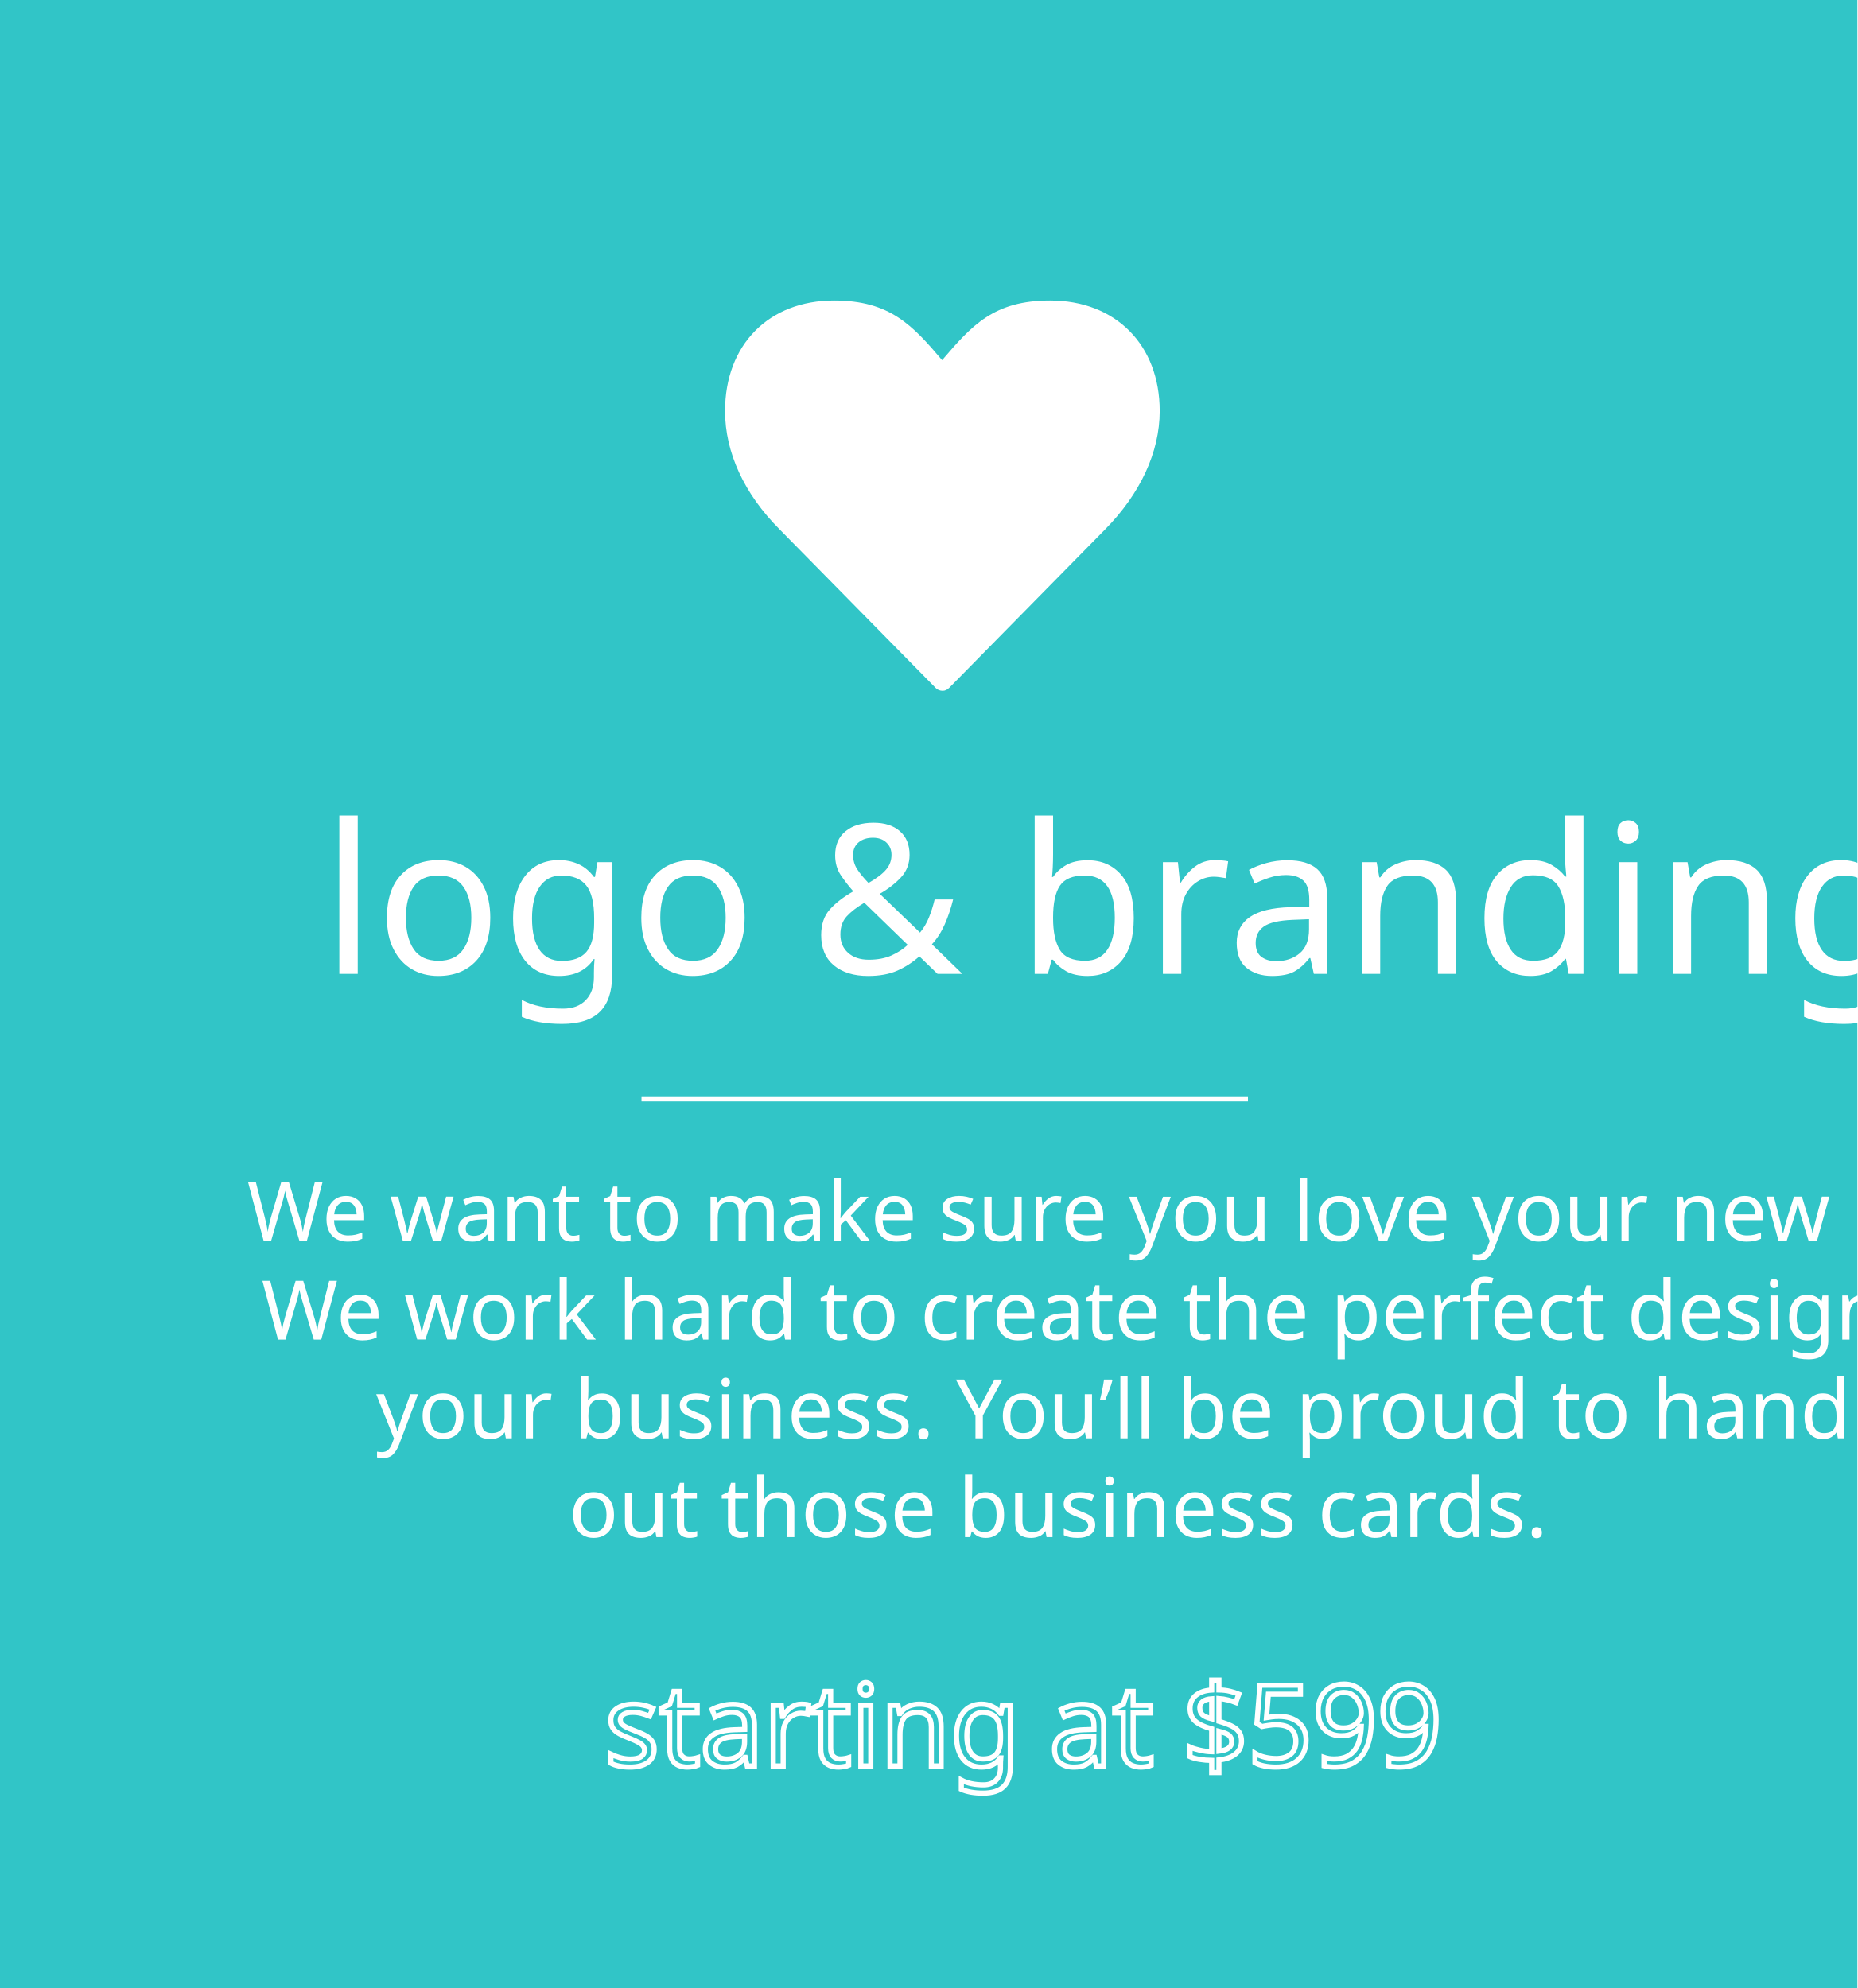
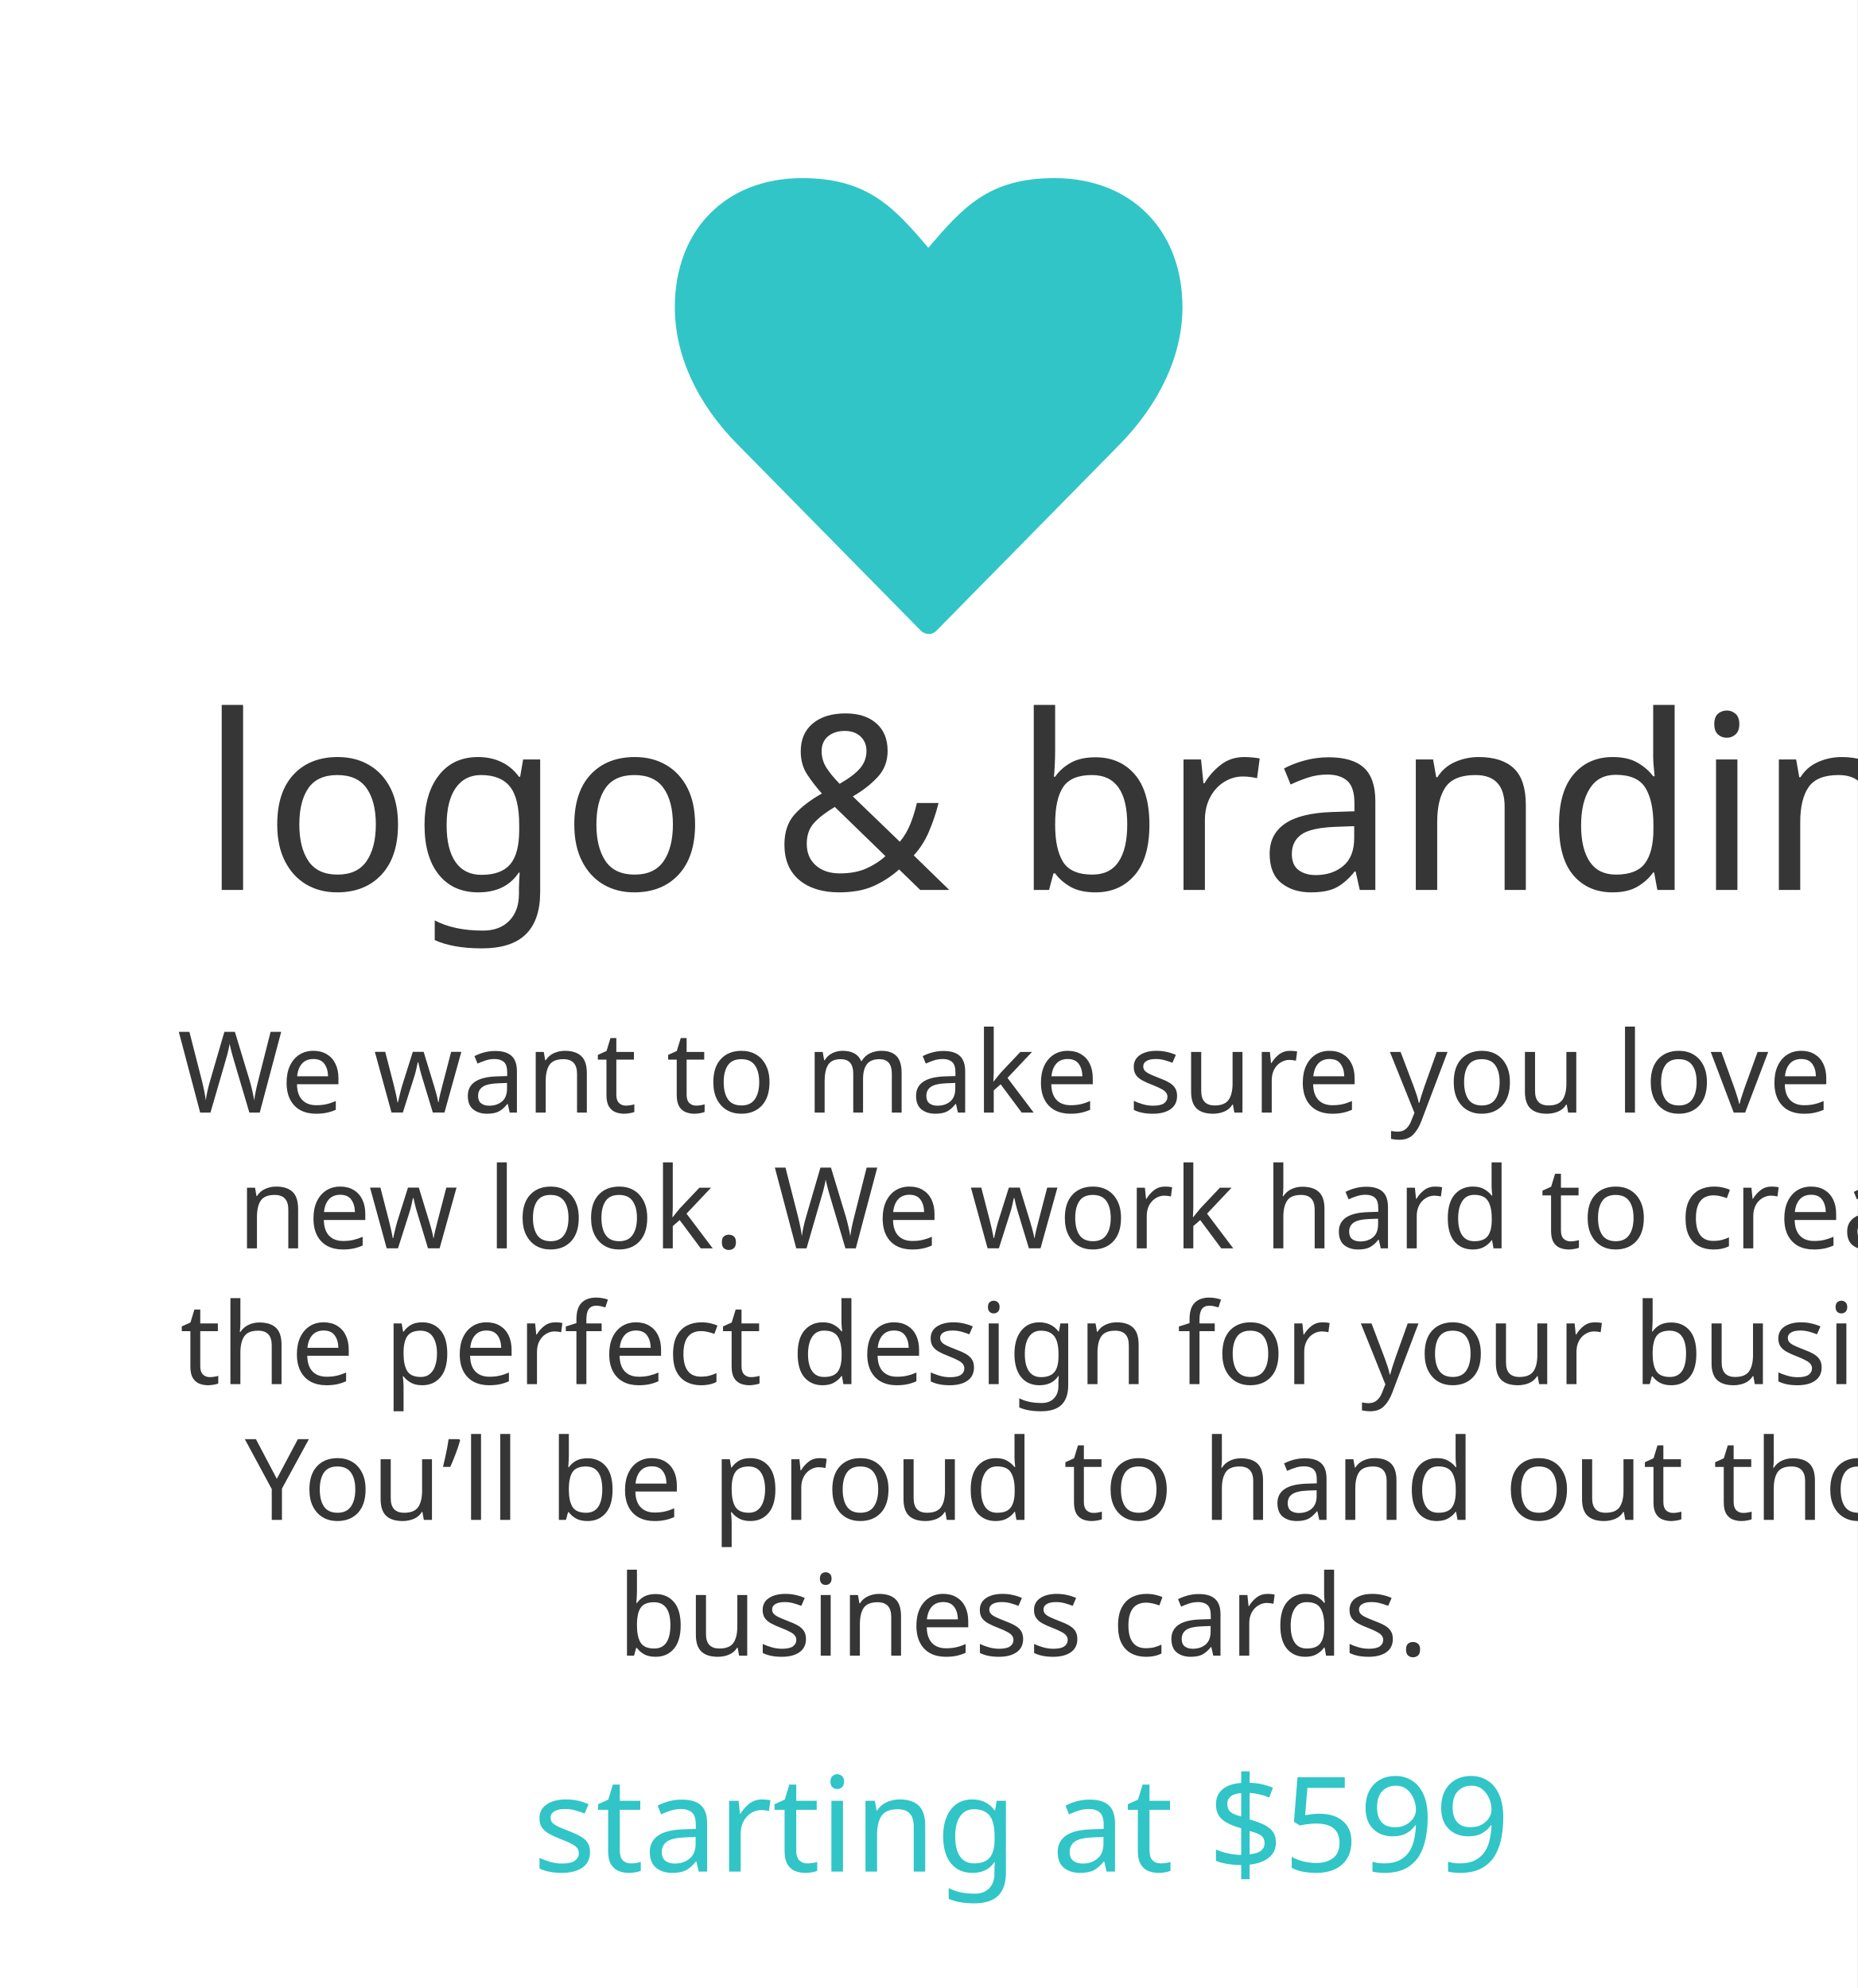
<svg xmlns="http://www.w3.org/2000/svg" version="1.1" id="Layer_1" x="0px" y="0px" viewBox="-337 230.7 361.081 386.579" enable-background="new -337 230.7 361.081 386.579" xml:space="preserve">
-   <rect x="-337" y="230.7" fill="#31C5C7" width="361.081" height="386.579" />
+   <rect x="-337" y="230.7" fill="#FFFFFF" width="361.081" height="386.579" />
  <g>
    <g>
-       <path fill="#FFFFFF" d="M-153.739,365.034L-153.739,365.034c-0.5,0-1-0.2-1.3-0.5l-30.4-30.9c-6.9-6.9-10.6-15-10.6-23    c0-12.9,8.5-21.5,21.2-21.5c10.9,0,15.3,4.9,21,11.6c5.8-6.8,10.1-11.6,21-11.6c12.7,0,21.3,8.6,21.3,21.5c0,8-3.8,16.1-10.6,23    l-30.3,30.8C-152.839,364.834-153.239,365.034-153.739,365.034L-153.739,365.034z" />
+       <path fill="#31C5C7" d="M-156.401,353.979L-156.401,353.979c-0.584,0-1.168-0.234-1.518-0.584l-35.503-36.087    c-8.058-8.058-12.379-17.518-12.379-26.861c0-15.066,9.927-25.109,24.759-25.109c12.73,0,17.868,5.723,24.525,13.547    c6.774-7.942,11.796-13.547,24.525-13.547c14.832,0,24.876,10.044,24.876,25.109c0,9.343-4.438,18.803-12.379,26.861    l-35.387,35.971C-155.35,353.745-155.817,353.979-156.401,353.979L-156.401,353.979z" />
    </g>
  </g>
-   <text transform="matrix(1 0 0 1 -274.4669 420.074)" fill="#FFFFFF" font-family="'Dosis-Regular'" font-size="40.534px">logo &amp; branding</text>
-   <line fill="none" stroke="#FFFFFF" stroke-miterlimit="10" x1="-212.283" y1="444.394" x2="-94.383" y2="444.394" />
-   <text transform="matrix(1 0 0 1 -219.3696 574.1031)" fill="none" stroke="#FFFFFF" stroke-miterlimit="10" font-family="'Dosis-ExtraLight'" font-size="22px">starting at $599 </text>
-   <rect x="-291.333" y="459.7" fill="none" width="276" height="77.333" />
-   <text transform="matrix(1 0 0 1 -288.9624 471.9881)">
-     <tspan x="0" y="0" fill="#FFFFFF" font-family="'Dosis-ExtraLight'" font-size="16px">We want to make sure you love your new look. </tspan>
-     <tspan x="2.792" y="19.2" fill="#FFFFFF" font-family="'Dosis-ExtraLight'" font-size="16px">We work hard to create the perfect design for </tspan>
-     <tspan x="25.088" y="38.399" fill="#FFFFFF" font-family="'Dosis-ExtraLight'" font-size="16px">your business. You’ll be proud to hand </tspan>
-     <tspan x="62.519" y="57.6" fill="#FFFFFF" font-family="'Dosis-ExtraLight'" font-size="16px">out those business cards.</tspan>
+   <text transform="matrix(1 0 0 1 -297.9284 403.7557)" fill="#363636" font-family="'Dosis-Regular'" font-size="47.339px">logo &amp; branding</text>
+   <line fill="#363636" stroke="#FFFFFF" stroke-miterlimit="10" x1="-225.306" y1="443.158" x2="-87.613" y2="443.158" />
+   <text transform="matrix(1 0 0 1 -233.4354 594.6425)" fill="#31C5C7" font-family="'Dosis-ExtraLight'" font-size="25.693px">starting at $599 </text>
+   <rect x="-303.773" y="430.158" fill="none" width="294.626" height="128.542" />
+   <text transform="matrix(1 0 0 1 -302.504 447.0531)">
+     <tspan x="0" y="0" fill="#363636" font-family="'Dosis-ExtraLight'" font-size="22px">We want to make sure you love your </tspan>
+     <tspan x="11.648" y="26.4" fill="#363636" font-family="'Dosis-ExtraLight'" font-size="22px">new look. We work hard to create </tspan>
+     <tspan x="0.485" y="52.8" fill="#363636" font-family="'Dosis-ExtraLight'" font-size="22px">the perfect design for your business. </tspan>
+     <tspan x="13.102" y="79.2" fill="#363636" font-family="'Dosis-ExtraLight'" font-size="22px">You’ll be proud to hand out those </tspan>
+     <tspan x="85.524" y="105.601" fill="#363636" font-family="'Dosis-ExtraLight'" font-size="22px">business cards.</tspan>
  </text>
</svg>
